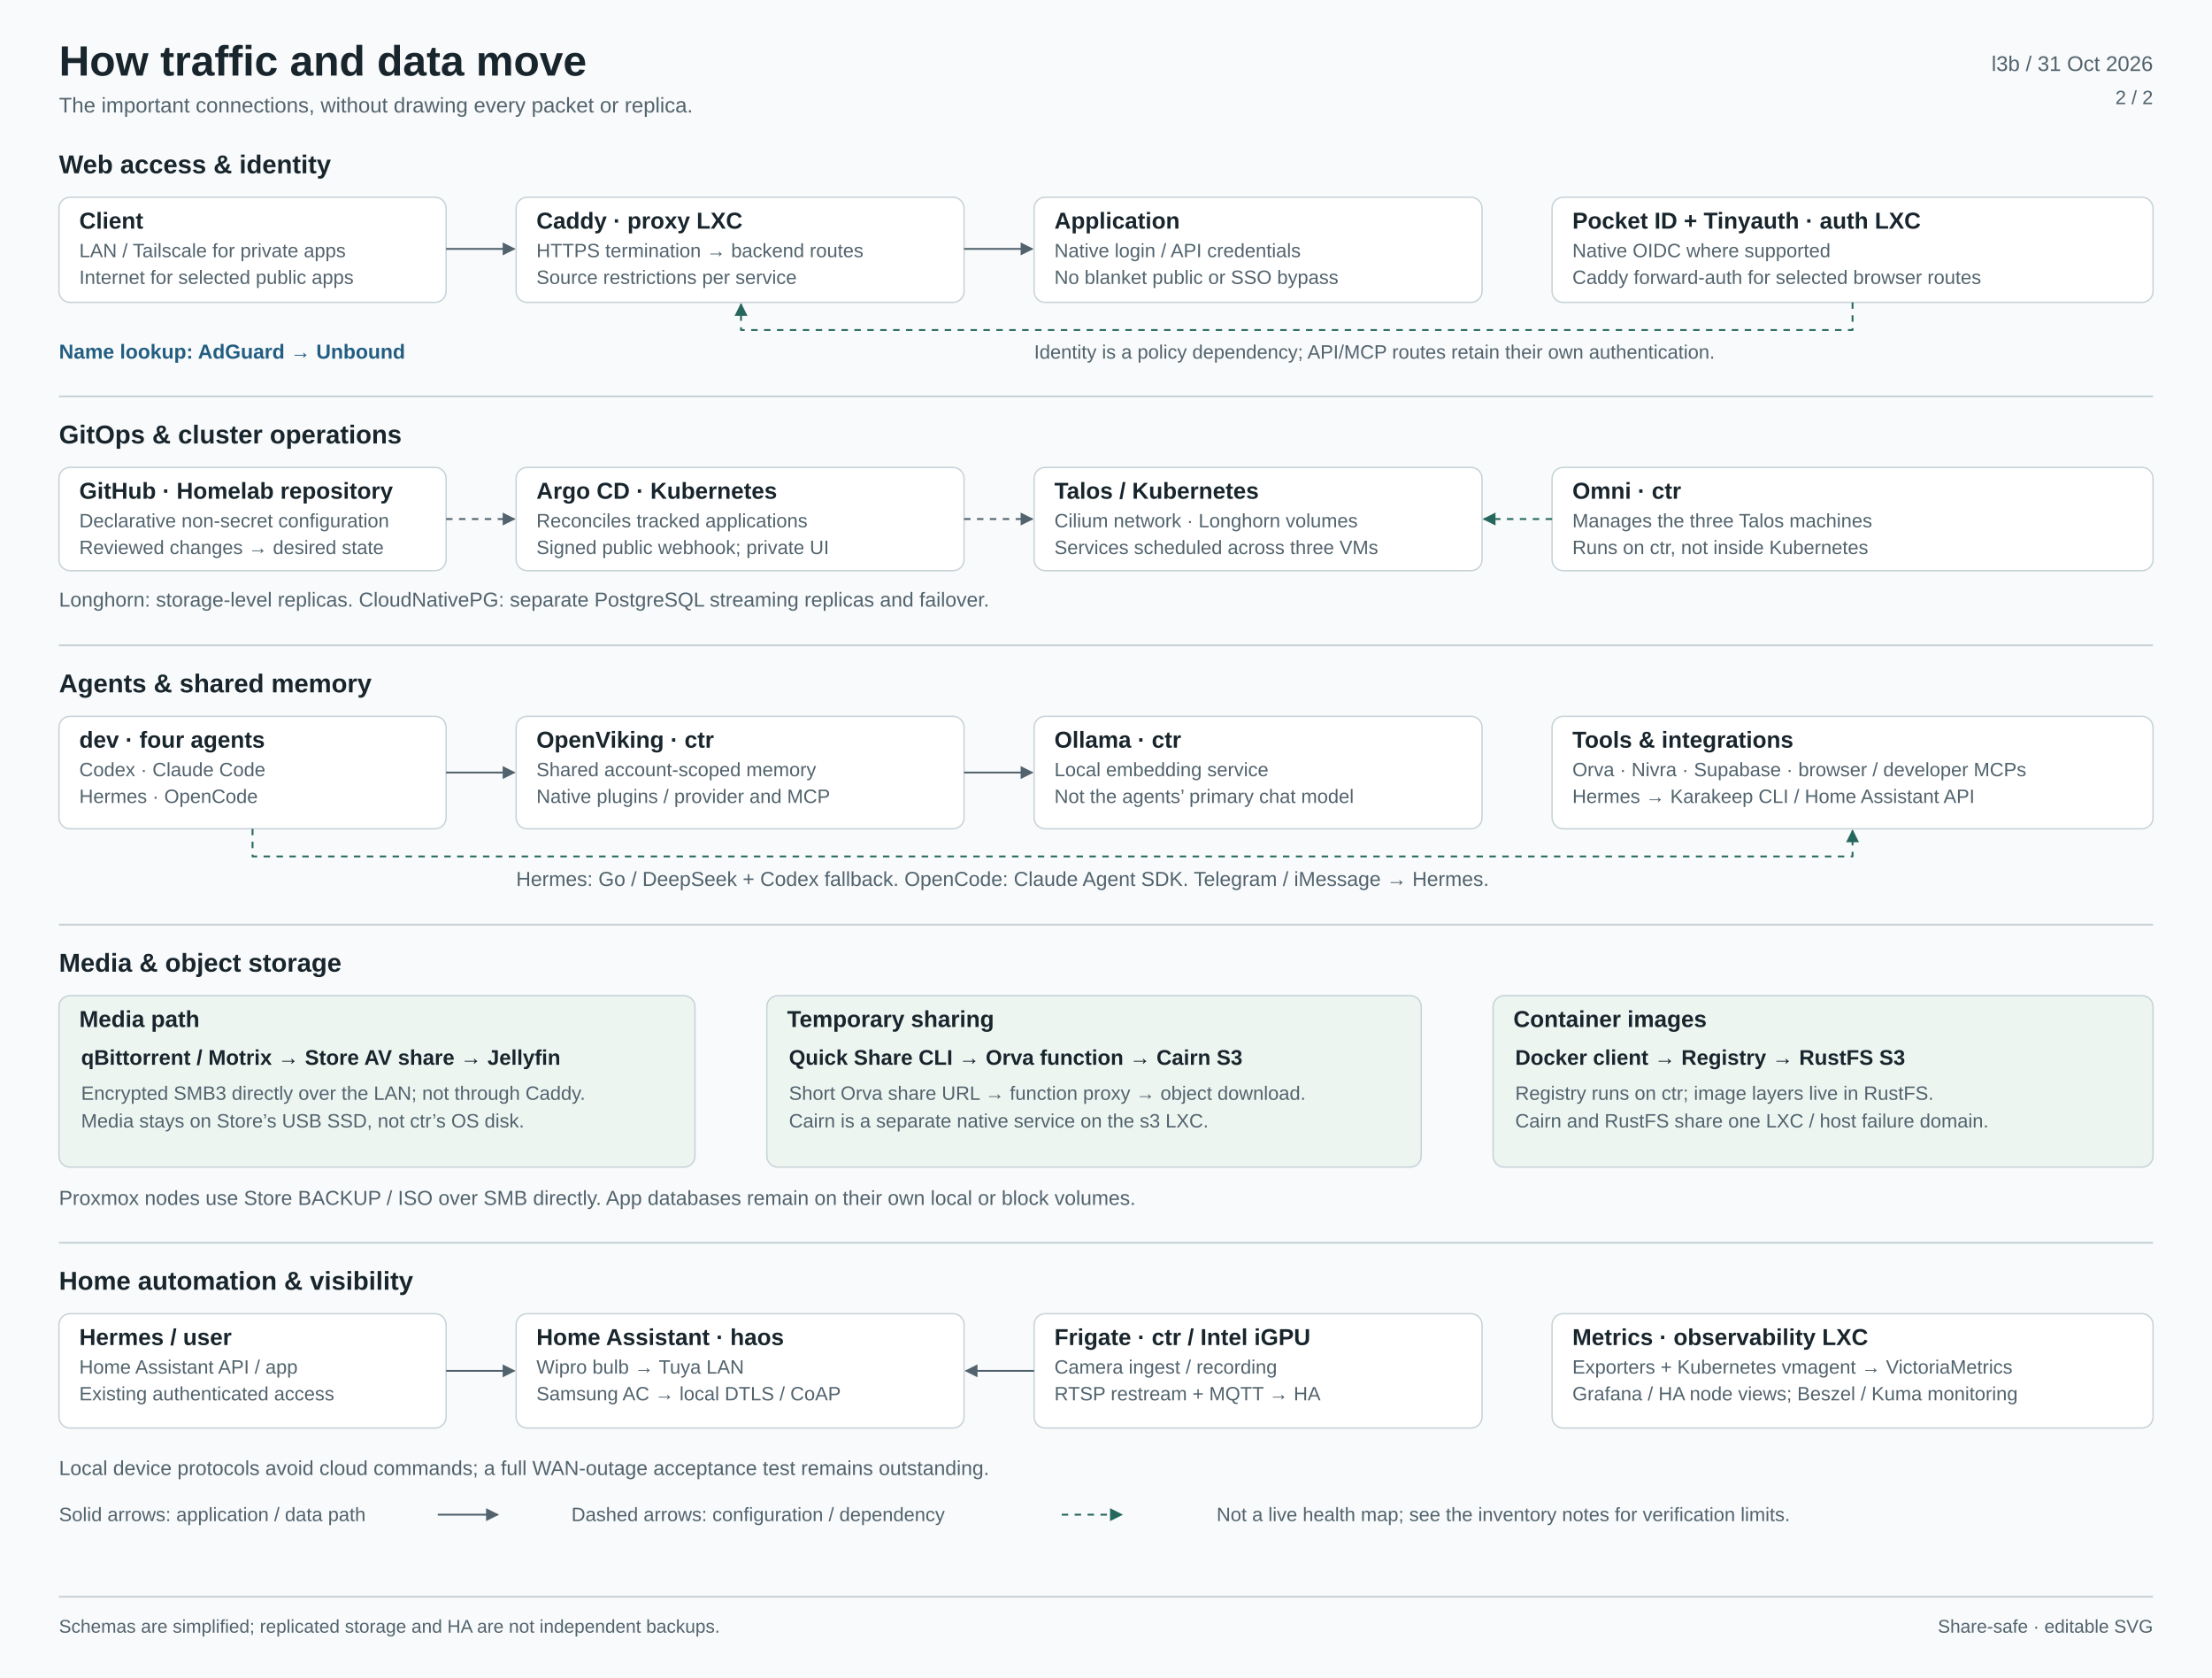
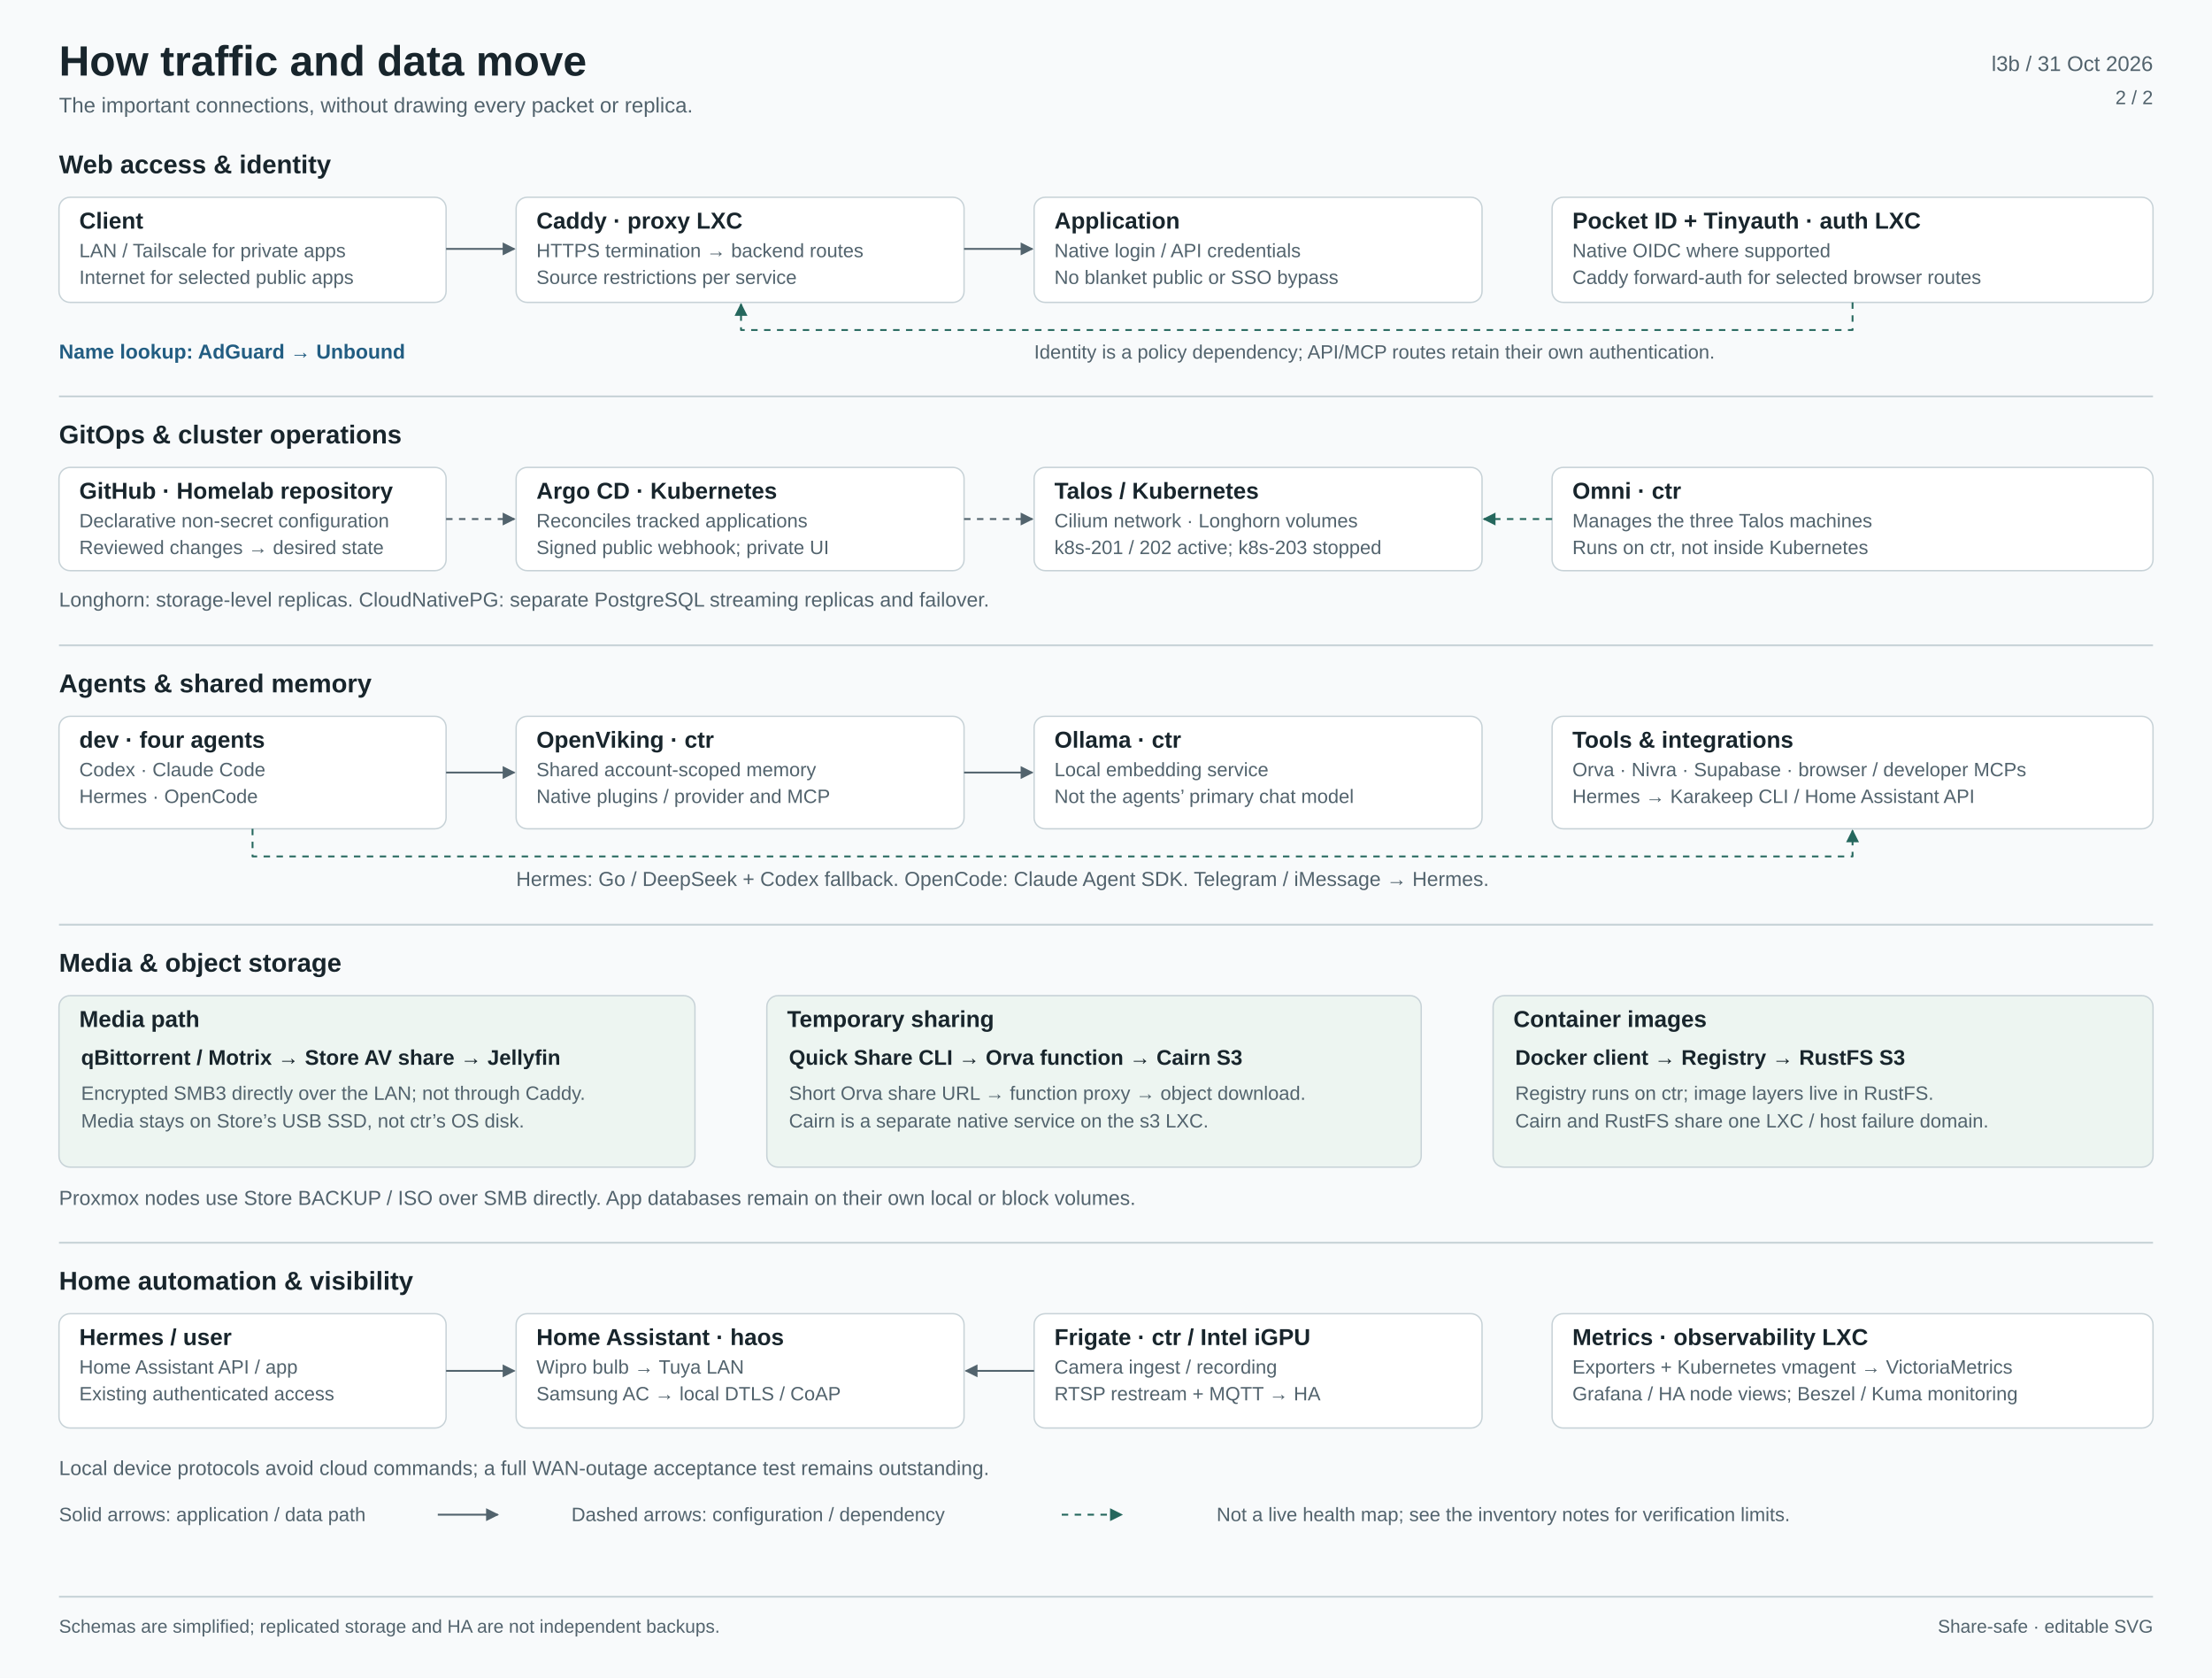
<svg xmlns="http://www.w3.org/2000/svg" width="2400" height="1820" viewBox="0 0 2400 1820" role="img" aria-labelledby="title desc">
  <defs>
    <marker id="arrow" viewBox="0 0 10 10" refX="9" refY="5" markerWidth="7" markerHeight="7" orient="auto-start-reverse">
      <path d="M 0 0 L 10 5 L 0 10 z" fill="#52636d" />
    </marker>
    <marker id="tealArrow" viewBox="0 0 10 10" refX="9" refY="5" markerWidth="7" markerHeight="7" orient="auto-start-reverse">
      <path d="M 0 0 L 10 5 L 0 10 z" fill="#25675d" />
    </marker>
  </defs>
  <rect width="2400" height="1820" fill="#f8fafb" />
  <g font-family="Arial, Liberation Sans, sans-serif">
    <text x="64" y="82" font-size="46" fill="#18252c" font-weight="600">How traffic and data move</text>
    <text x="64" y="122" font-size="23" fill="#52636d" font-weight="400">The important connections, without drawing every packet or replica.</text>
    <text x="2336" y="77" font-size="23" fill="#52636d" font-weight="400" text-anchor="end">l3b / 31 Oct 2026</text>
    <text x="2336" y="113" font-size="21" fill="#52636d" font-weight="400" text-anchor="end">2 / 2</text>
    <text x="64" y="188" font-size="28" fill="#18252c" font-weight="600">Web access &amp; identity</text>
    <g data-node="true">
      <rect x="64" y="214" width="420" height="114" rx="12" fill="#ffffff" stroke="#c7d2d7" stroke-width="1.5" />
      <text x="86" y="248" font-size="25" fill="#18252c" font-weight="600">Client</text>
      <text x="86" y="279" font-size="21" fill="#52636d" font-weight="400">LAN / Tailscale for private apps</text>
      <text x="86" y="308" font-size="21" fill="#52636d" font-weight="400">Internet for selected public apps</text>
    </g>
    <g data-node="true">
      <rect x="560" y="214" width="486" height="114" rx="12" fill="#ffffff" stroke="#c7d2d7" stroke-width="1.5" />
      <text x="582" y="248" font-size="25" fill="#18252c" font-weight="600">Caddy · proxy LXC</text>
      <text x="582" y="279" font-size="21" fill="#52636d" font-weight="400">HTTPS termination → backend routes</text>
      <text x="582" y="308" font-size="21" fill="#52636d" font-weight="400">Source restrictions per service</text>
    </g>
    <g data-node="true">
      <rect x="1122" y="214" width="486" height="114" rx="12" fill="#ffffff" stroke="#c7d2d7" stroke-width="1.5" />
      <text x="1144" y="248" font-size="25" fill="#18252c" font-weight="600">Application</text>
      <text x="1144" y="279" font-size="21" fill="#52636d" font-weight="400">Native login / API credentials</text>
      <text x="1144" y="308" font-size="21" fill="#52636d" font-weight="400">No blanket public or SSO bypass</text>
    </g>
    <g data-node="true">
      <rect x="1684" y="214" width="652" height="114" rx="12" fill="#ffffff" stroke="#c7d2d7" stroke-width="1.5" />
      <text x="1706" y="248" font-size="25" fill="#18252c" font-weight="600">Pocket ID + Tinyauth · auth LXC</text>
      <text x="1706" y="279" font-size="21" fill="#52636d" font-weight="400">Native OIDC where supported</text>
      <text x="1706" y="308" font-size="21" fill="#52636d" font-weight="400">Caddy forward-auth for selected browser routes</text>
    </g>
    <path d="M484 270H558" fill="none" stroke="#52636d" stroke-width="2" stroke-linejoin="round" marker-end="url(#arrow)" />
    <path d="M1046 270H1120" fill="none" stroke="#52636d" stroke-width="2" stroke-linejoin="round" marker-end="url(#arrow)" />
    <path d="M2010 328V358H804V330" fill="none" stroke="#25675d" stroke-width="2" stroke-linejoin="round" stroke-dasharray="7 7" marker-end="url(#tealArrow)" />
    <text x="1122" y="389" font-size="21" fill="#52636d" font-weight="400">Identity is a policy dependency; API/MCP routes retain their own authentication.</text>
    <text x="64" y="389" font-size="22" fill="#225d82" font-weight="600">Name lookup: AdGuard → Unbound</text>
    <path d="M64 430H2336" fill="none" stroke="#c7d2d7" stroke-width="2" stroke-linejoin="round" />
    <text x="64" y="481" font-size="28" fill="#18252c" font-weight="600">GitOps &amp; cluster operations</text>
    <g data-node="true">
      <rect x="64" y="507" width="420" height="112" rx="12" fill="#ffffff" stroke="#c7d2d7" stroke-width="1.5" />
      <text x="86" y="541" font-size="25" fill="#18252c" font-weight="600">GitHub · Homelab repository</text>
      <text x="86" y="572" font-size="21" fill="#52636d" font-weight="400">Declarative non-secret configuration</text>
      <text x="86" y="601" font-size="21" fill="#52636d" font-weight="400">Reviewed changes → desired state</text>
    </g>
    <g data-node="true">
      <rect x="560" y="507" width="486" height="112" rx="12" fill="#ffffff" stroke="#c7d2d7" stroke-width="1.5" />
      <text x="582" y="541" font-size="25" fill="#18252c" font-weight="600">Argo CD · Kubernetes</text>
      <text x="582" y="572" font-size="21" fill="#52636d" font-weight="400">Reconciles tracked applications</text>
      <text x="582" y="601" font-size="21" fill="#52636d" font-weight="400">Signed public webhook; private UI</text>
    </g>
    <g data-node="true">
      <rect x="1122" y="507" width="486" height="112" rx="12" fill="#ffffff" stroke="#c7d2d7" stroke-width="1.5" />
      <text x="1144" y="541" font-size="25" fill="#18252c" font-weight="600">Talos / Kubernetes</text>
      <text x="1144" y="572" font-size="21" fill="#52636d" font-weight="400">Cilium network · Longhorn volumes</text>
-       <text x="1144" y="601" font-size="21" fill="#52636d" font-weight="400">Services scheduled across three VMs</text>
+       <text x="1144" y="601" font-size="21" fill="#52636d" font-weight="400">k8s-201 / 202 active; k8s-203 stopped</text>
    </g>
    <g data-node="true">
      <rect x="1684" y="507" width="652" height="112" rx="12" fill="#ffffff" stroke="#c7d2d7" stroke-width="1.5" />
      <text x="1706" y="541" font-size="25" fill="#18252c" font-weight="600">Omni · ctr</text>
      <text x="1706" y="572" font-size="21" fill="#52636d" font-weight="400">Manages the three Talos machines</text>
      <text x="1706" y="601" font-size="21" fill="#52636d" font-weight="400">Runs on ctr, not inside Kubernetes</text>
    </g>
    <path d="M484 563H558" fill="none" stroke="#52636d" stroke-width="2" stroke-linejoin="round" stroke-dasharray="7 7" marker-end="url(#arrow)" />
    <path d="M1046 563H1120" fill="none" stroke="#52636d" stroke-width="2" stroke-linejoin="round" stroke-dasharray="7 7" marker-end="url(#arrow)" />
    <path d="M1684 563H1610" fill="none" stroke="#25675d" stroke-width="2" stroke-linejoin="round" stroke-dasharray="7 7" marker-end="url(#tealArrow)" />
    <text x="64" y="658" font-size="22" fill="#52636d" font-weight="400">Longhorn: storage-level replicas. CloudNativePG: separate PostgreSQL streaming replicas and failover.</text>
    <path d="M64 700H2336" fill="none" stroke="#c7d2d7" stroke-width="2" stroke-linejoin="round" />
    <text x="64" y="751" font-size="28" fill="#18252c" font-weight="600">Agents &amp; shared memory</text>
    <g data-node="true">
      <rect x="64" y="777" width="420" height="122" rx="12" fill="#ffffff" stroke="#c7d2d7" stroke-width="1.5" />
      <text x="86" y="811" font-size="25" fill="#18252c" font-weight="600">dev · four agents</text>
      <text x="86" y="842" font-size="21" fill="#52636d" font-weight="400">Codex · Claude Code</text>
      <text x="86" y="871" font-size="21" fill="#52636d" font-weight="400">Hermes · OpenCode</text>
    </g>
    <g data-node="true">
      <rect x="560" y="777" width="486" height="122" rx="12" fill="#ffffff" stroke="#c7d2d7" stroke-width="1.5" />
      <text x="582" y="811" font-size="25" fill="#18252c" font-weight="600">OpenViking · ctr</text>
      <text x="582" y="842" font-size="21" fill="#52636d" font-weight="400">Shared account-scoped memory</text>
      <text x="582" y="871" font-size="21" fill="#52636d" font-weight="400">Native plugins / provider and MCP</text>
    </g>
    <g data-node="true">
      <rect x="1122" y="777" width="486" height="122" rx="12" fill="#ffffff" stroke="#c7d2d7" stroke-width="1.5" />
      <text x="1144" y="811" font-size="25" fill="#18252c" font-weight="600">Ollama · ctr</text>
      <text x="1144" y="842" font-size="21" fill="#52636d" font-weight="400">Local embedding service</text>
      <text x="1144" y="871" font-size="21" fill="#52636d" font-weight="400">Not the agents’ primary chat model</text>
    </g>
    <g data-node="true">
      <rect x="1684" y="777" width="652" height="122" rx="12" fill="#ffffff" stroke="#c7d2d7" stroke-width="1.5" />
      <text x="1706" y="811" font-size="25" fill="#18252c" font-weight="600">Tools &amp; integrations</text>
      <text x="1706" y="842" font-size="21" fill="#52636d" font-weight="400">Orva · Nivra · Supabase · browser / developer MCPs</text>
      <text x="1706" y="871" font-size="21" fill="#52636d" font-weight="400">Hermes → Karakeep CLI / Home Assistant API</text>
    </g>
    <path d="M484 838H558" fill="none" stroke="#52636d" stroke-width="2" stroke-linejoin="round" marker-end="url(#arrow)" />
    <path d="M1046 838H1120" fill="none" stroke="#52636d" stroke-width="2" stroke-linejoin="round" marker-end="url(#arrow)" />
    <path d="M274 899V929H2010V901" fill="none" stroke="#25675d" stroke-width="2" stroke-linejoin="round" stroke-dasharray="7 7" marker-end="url(#tealArrow)" />
    <text x="560" y="961" font-size="22" fill="#52636d" font-weight="400">Hermes: Go / DeepSeek + Codex fallback. OpenCode: Claude Agent SDK. Telegram / iMessage → Hermes.</text>
    <path d="M64 1003H2336" fill="none" stroke="#c7d2d7" stroke-width="2" stroke-linejoin="round" />
    <text x="64" y="1054" font-size="28" fill="#18252c" font-weight="600">Media &amp; object storage</text>
    <g data-node="true">
      <rect x="64" y="1080" width="690" height="186" rx="12" fill="#edf5f1" stroke="#c7d2d7" stroke-width="1.5" />
      <text x="86" y="1114" font-size="25" fill="#18252c" font-weight="600">Media path</text>
    </g>
    <text x="88" y="1155" font-size="23" fill="#18252c" font-weight="600">qBittorrent / Motrix → Store AV share → Jellyfin</text>
    <text x="88" y="1193" font-size="21" fill="#52636d" font-weight="400">Encrypted SMB3 directly over the LAN; not through Caddy.</text>
    <text x="88" y="1223" font-size="21" fill="#52636d" font-weight="400">Media stays on Store’s USB SSD, not ctr’s OS disk.</text>
    <g data-node="true">
      <rect x="832" y="1080" width="710" height="186" rx="12" fill="#edf5f1" stroke="#c7d2d7" stroke-width="1.5" />
      <text x="854" y="1114" font-size="25" fill="#18252c" font-weight="600">Temporary sharing</text>
    </g>
    <text x="856" y="1155" font-size="23" fill="#18252c" font-weight="600">Quick Share CLI → Orva function → Cairn S3</text>
    <text x="856" y="1193" font-size="21" fill="#52636d" font-weight="400">Short Orva share URL → function proxy → object download.</text>
    <text x="856" y="1223" font-size="21" fill="#52636d" font-weight="400">Cairn is a separate native service on the s3 LXC.</text>
    <g data-node="true">
      <rect x="1620" y="1080" width="716" height="186" rx="12" fill="#edf5f1" stroke="#c7d2d7" stroke-width="1.5" />
      <text x="1642" y="1114" font-size="25" fill="#18252c" font-weight="600">Container images</text>
    </g>
    <text x="1644" y="1155" font-size="23" fill="#18252c" font-weight="600">Docker client → Registry → RustFS S3</text>
    <text x="1644" y="1193" font-size="21" fill="#52636d" font-weight="400">Registry runs on ctr; image layers live in RustFS.</text>
    <text x="1644" y="1223" font-size="21" fill="#52636d" font-weight="400">Cairn and RustFS share one LXC / host failure domain.</text>
    <text x="64" y="1307" font-size="22" fill="#52636d" font-weight="400">Proxmox nodes use Store BACKUP / ISO over SMB directly. App databases remain on their own local or block volumes.</text>
    <path d="M64 1348H2336" fill="none" stroke="#c7d2d7" stroke-width="2" stroke-linejoin="round" />
    <text x="64" y="1399" font-size="28" fill="#18252c" font-weight="600">Home automation &amp; visibility</text>
    <g data-node="true">
      <rect x="64" y="1425" width="420" height="124" rx="12" fill="#ffffff" stroke="#c7d2d7" stroke-width="1.5" />
      <text x="86" y="1459" font-size="25" fill="#18252c" font-weight="600">Hermes / user</text>
      <text x="86" y="1490" font-size="21" fill="#52636d" font-weight="400">Home Assistant API / app</text>
      <text x="86" y="1519" font-size="21" fill="#52636d" font-weight="400">Existing authenticated access</text>
    </g>
    <g data-node="true">
      <rect x="560" y="1425" width="486" height="124" rx="12" fill="#ffffff" stroke="#c7d2d7" stroke-width="1.5" />
      <text x="582" y="1459" font-size="25" fill="#18252c" font-weight="600">Home Assistant · haos</text>
      <text x="582" y="1490" font-size="21" fill="#52636d" font-weight="400">Wipro bulb → Tuya LAN</text>
      <text x="582" y="1519" font-size="21" fill="#52636d" font-weight="400">Samsung AC → local DTLS / CoAP</text>
    </g>
    <g data-node="true">
      <rect x="1122" y="1425" width="486" height="124" rx="12" fill="#ffffff" stroke="#c7d2d7" stroke-width="1.5" />
      <text x="1144" y="1459" font-size="25" fill="#18252c" font-weight="600">Frigate · ctr / Intel iGPU</text>
      <text x="1144" y="1490" font-size="21" fill="#52636d" font-weight="400">Camera ingest / recording</text>
      <text x="1144" y="1519" font-size="21" fill="#52636d" font-weight="400">RTSP restream + MQTT → HA</text>
    </g>
    <g data-node="true">
      <rect x="1684" y="1425" width="652" height="124" rx="12" fill="#ffffff" stroke="#c7d2d7" stroke-width="1.5" />
      <text x="1706" y="1459" font-size="25" fill="#18252c" font-weight="600">Metrics · observability LXC</text>
      <text x="1706" y="1490" font-size="21" fill="#52636d" font-weight="400">Exporters + Kubernetes vmagent → VictoriaMetrics</text>
      <text x="1706" y="1519" font-size="21" fill="#52636d" font-weight="400">Grafana / HA node views; Beszel / Kuma monitoring</text>
    </g>
    <path d="M484 1487H558" fill="none" stroke="#52636d" stroke-width="2" stroke-linejoin="round" marker-end="url(#arrow)" />
    <path d="M1122 1487H1048" fill="none" stroke="#52636d" stroke-width="2" stroke-linejoin="round" marker-end="url(#arrow)" />
    <text x="64" y="1600" font-size="22" fill="#52636d" font-weight="400">Local device protocols avoid cloud commands; a full WAN-outage acceptance test remains outstanding.</text>
    <text x="64" y="1650" font-size="21" fill="#52636d" font-weight="400">Solid arrows: application / data path</text>
    <path d="M475 1643H540" fill="none" stroke="#52636d" stroke-width="2" stroke-linejoin="round" marker-end="url(#arrow)" />
    <text x="620" y="1650" font-size="21" fill="#52636d" font-weight="400">Dashed arrows: configuration / dependency</text>
    <path d="M1152 1643H1217" fill="none" stroke="#25675d" stroke-width="2" stroke-linejoin="round" stroke-dasharray="7 7" marker-end="url(#tealArrow)" />
    <text x="1320" y="1650" font-size="21" fill="#52636d" font-weight="400">Not a live health map; see the inventory notes for verification limits.</text>
    <path d="M64 1732H2336" fill="none" stroke="#c7d2d7" stroke-width="2" stroke-linejoin="round" />
    <text x="64" y="1771" font-size="20" fill="#52636d" font-weight="400">Schemas are simplified; replicated storage and HA are not independent backups.</text>
    <text x="2336" y="1771" font-size="20" fill="#52636d" font-weight="400" text-anchor="end">Share-safe · editable SVG</text>
  </g>
</svg>
